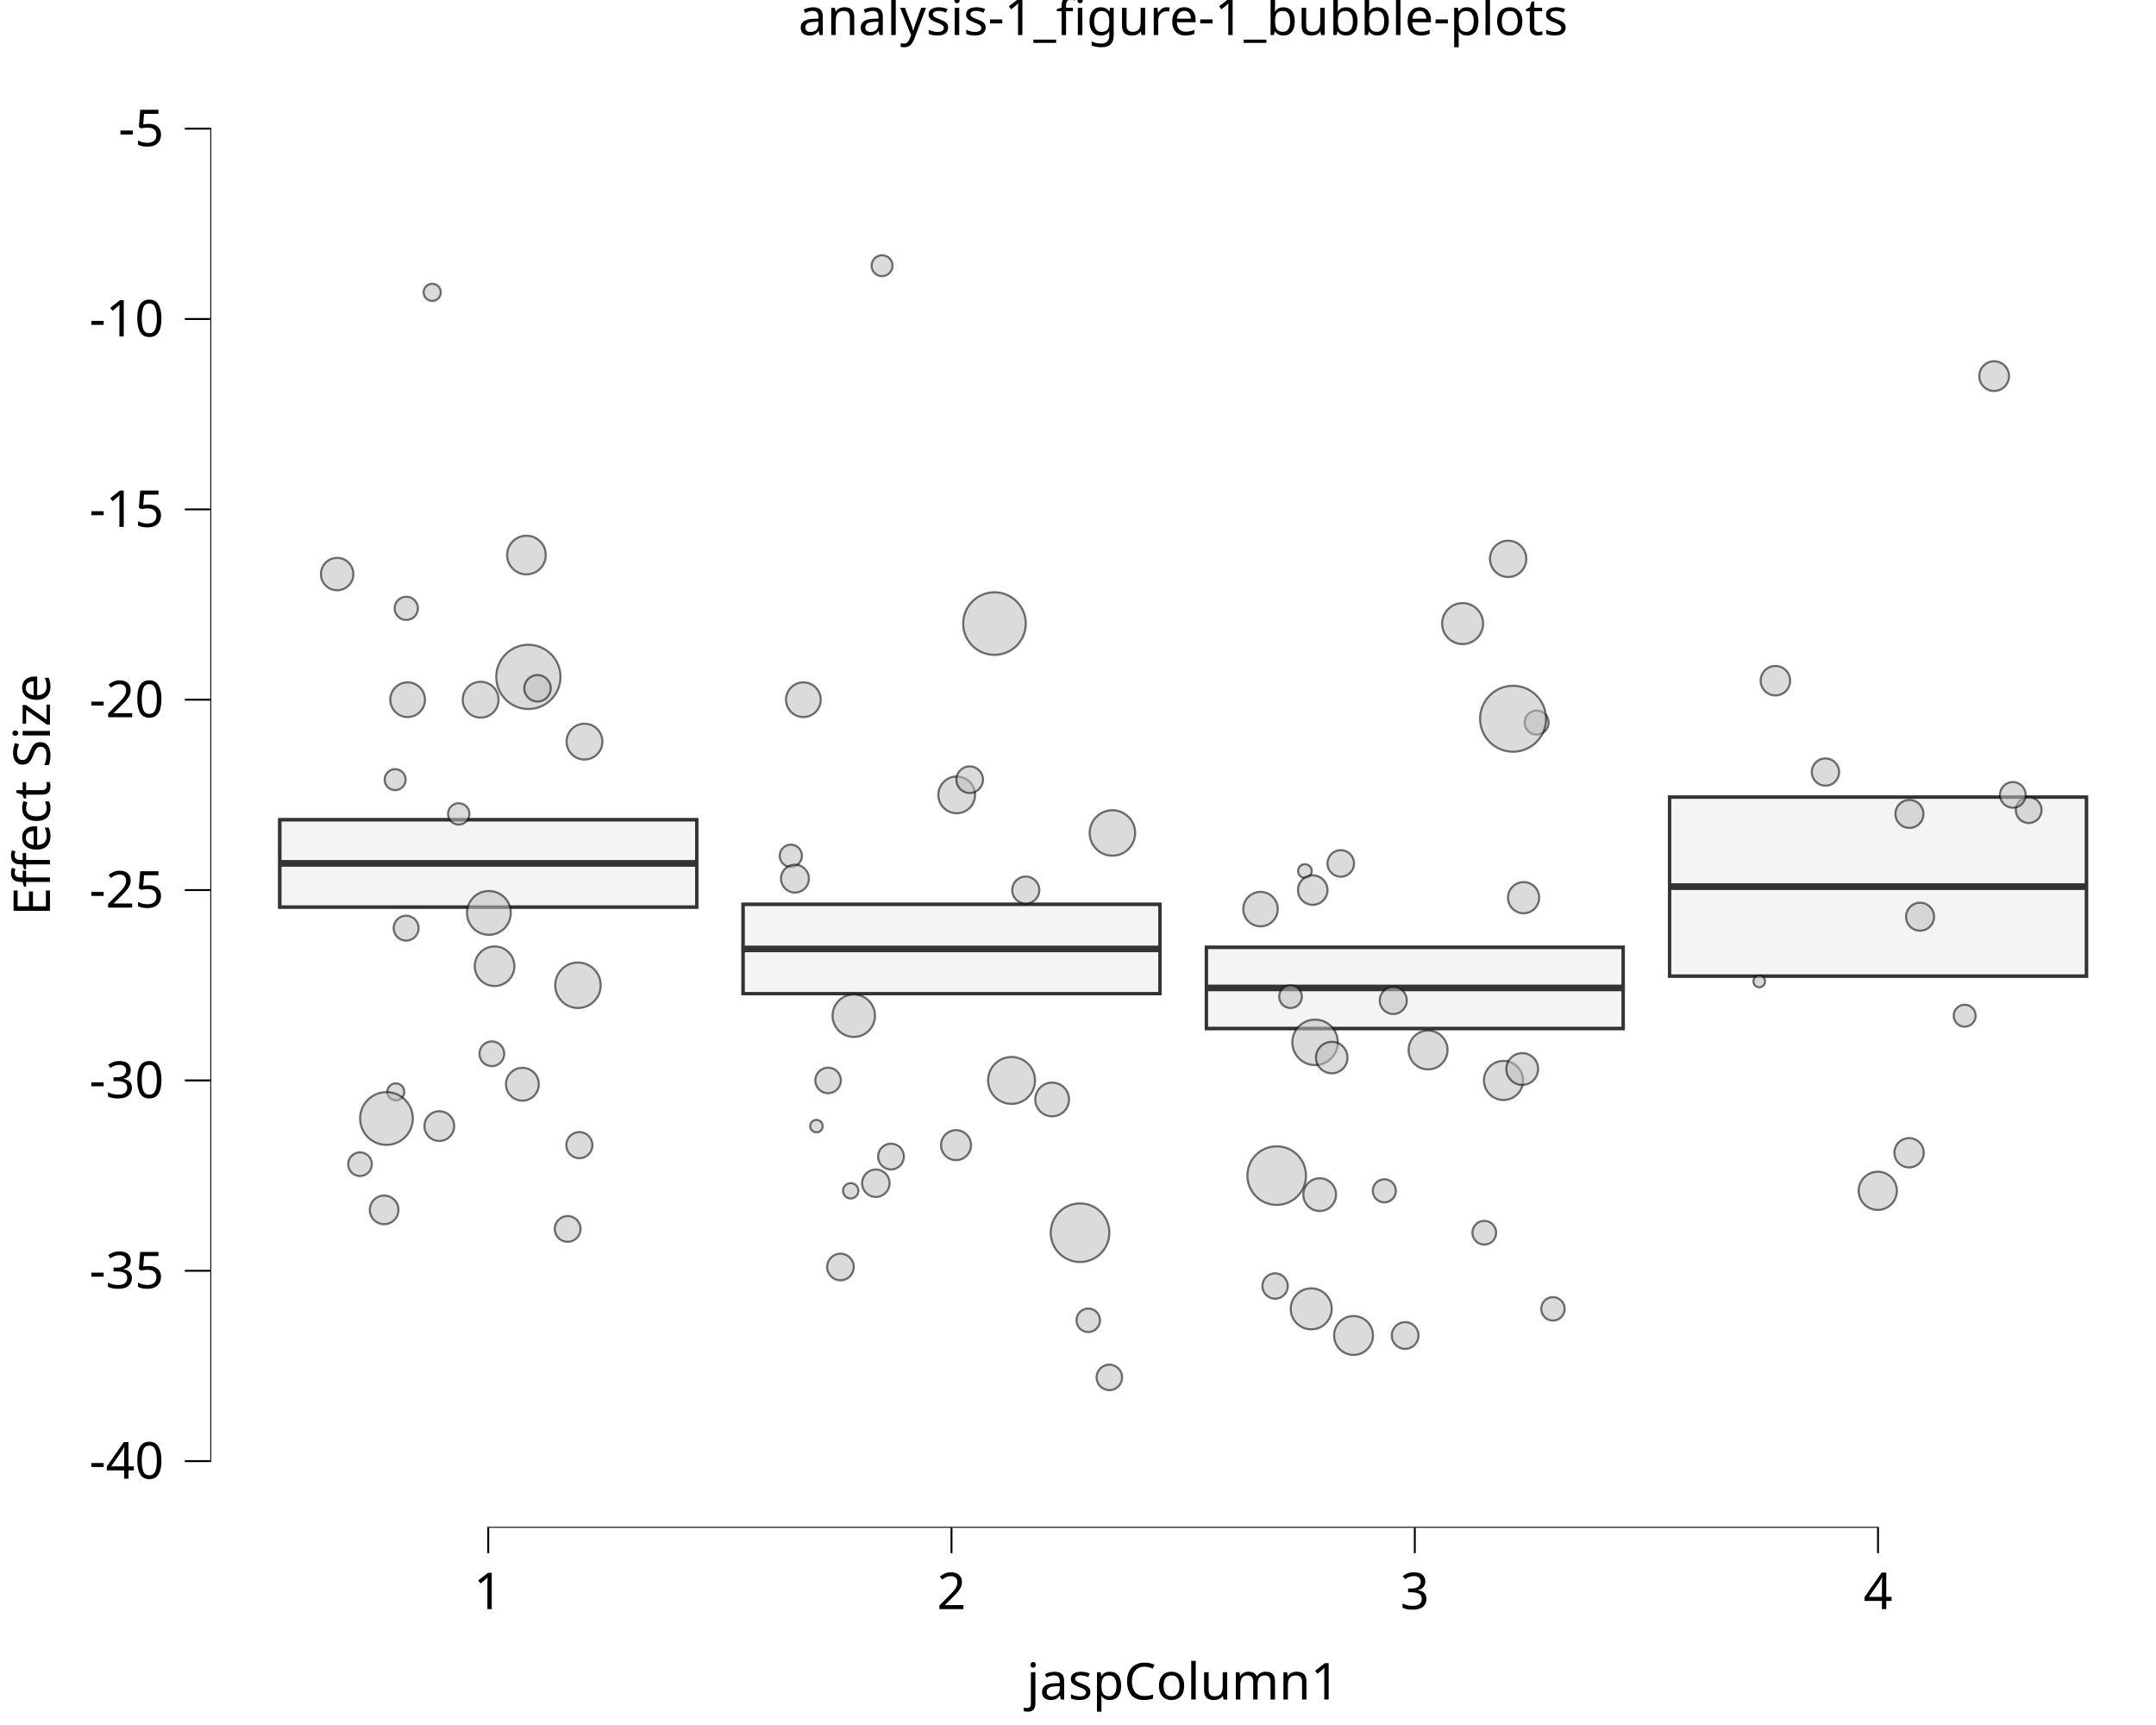
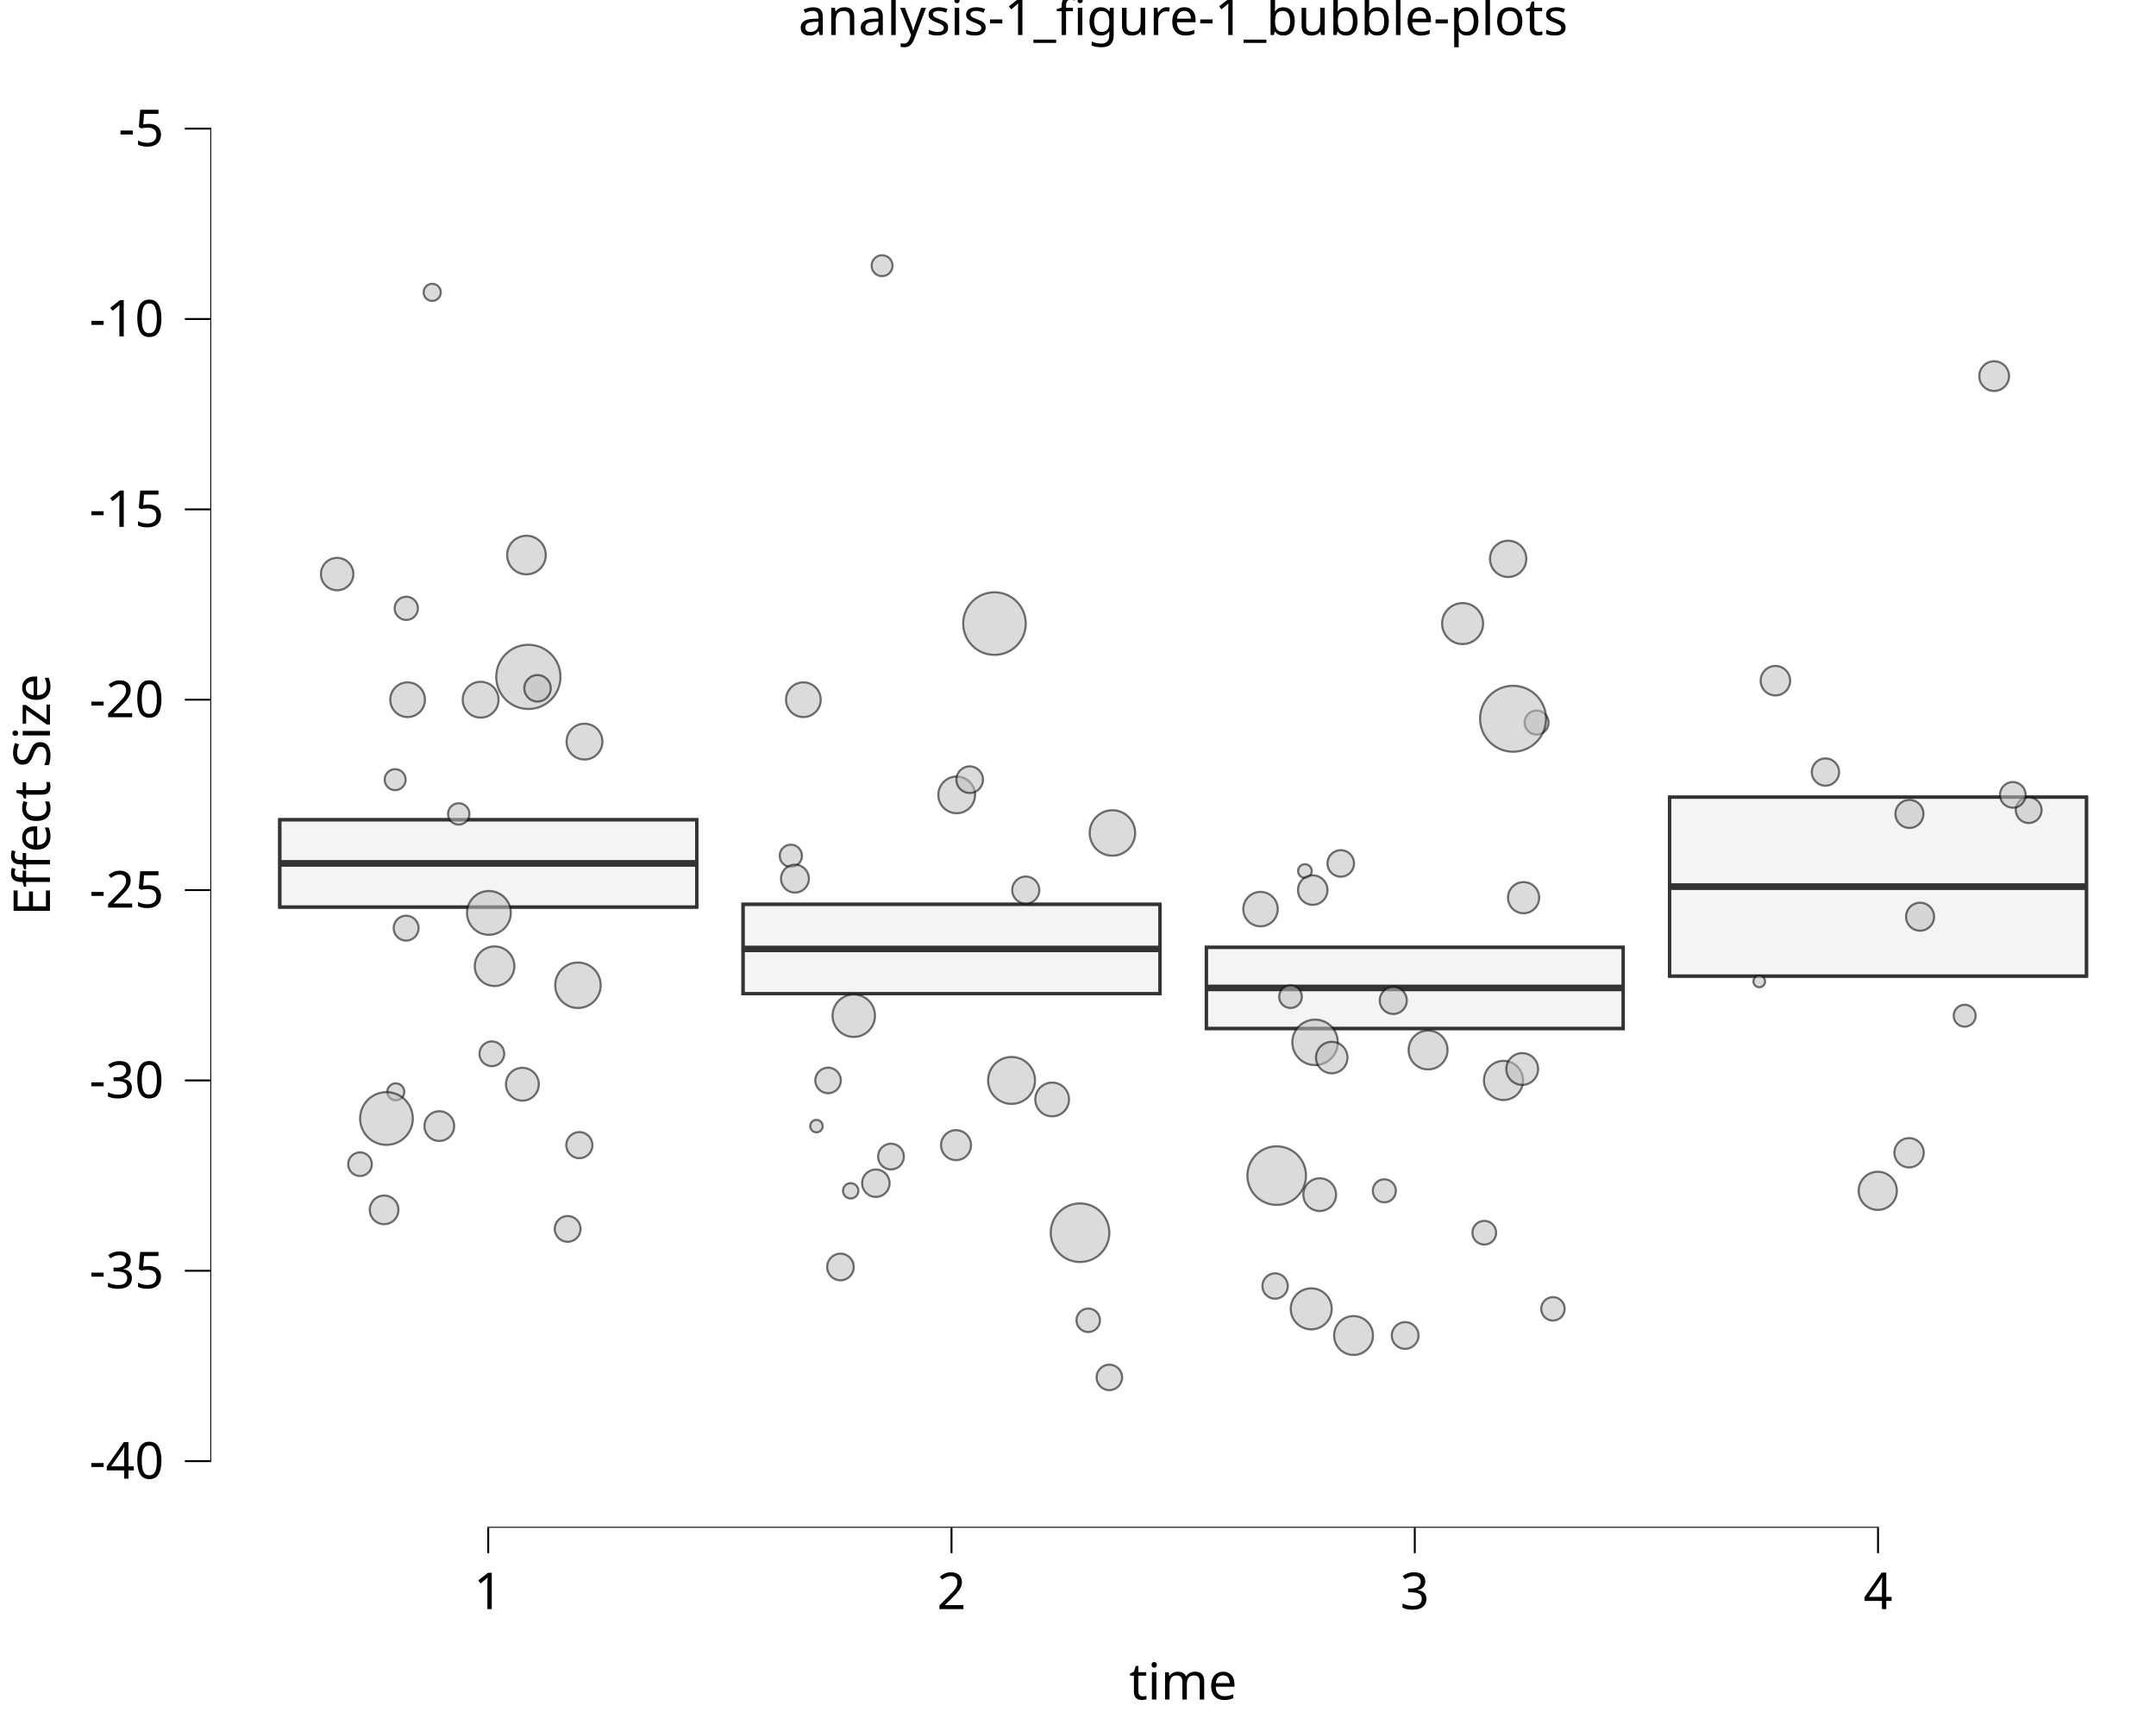
<svg xmlns="http://www.w3.org/2000/svg" class="svglite" data-engine-version="2.0" width="720.00pt" height="576.00pt" viewBox="0 0 720.00 576.00">
  <defs>
    <style type="text/css">
    .svglite line, .svglite polyline, .svglite polygon, .svglite path, .svglite rect, .svglite circle {
      fill: none;
      stroke: #000000;
      stroke-linecap: round;
      stroke-linejoin: round;
      stroke-miterlimit: 10.00;
    }
  </style>
  </defs>
  <rect width="100%" height="100%" style="stroke: none; fill: #FFFFFF;" />
  <defs>
    <clipPath id="cpMC4wMHw3MjAuMDB8MC4wMHw1NzYuMDA=">
      <rect x="0.00" y="0.00" width="720.00" height="576.00" />
    </clipPath>
  </defs>
  <g clip-path="url(#cpMC4wMHw3MjAuMDB8MC4wMHw1NzYuMDA=)">
    <rect x="0.00" y="0.00" width="720.00" height="576.00" style="stroke-width: 10.67; stroke: none;" />
  </g>
  <defs>
    <clipPath id="cpNzAuMjJ8NzIwLjAwfDIwLjcxfDUxMC4xNA==">
      <rect x="70.22" y="20.71" width="649.78" height="489.43" />
    </clipPath>
  </defs>
  <g clip-path="url(#cpNzAuMjJ8NzIwLjAwfDIwLjcxfDUxMC4xNA==)">
    <rect x="70.22" y="20.71" width="649.78" height="489.43" style="stroke-width: 10.67; stroke: none;" />
    <line x1="163.05" y1="273.72" x2="163.05" y2="273.72" style="stroke-width: 1.07; stroke: #333333; stroke-linecap: butt;" />
    <line x1="163.05" y1="302.88" x2="163.05" y2="302.88" style="stroke-width: 1.07; stroke: #333333; stroke-linecap: butt;" />
    <polygon points="93.43,273.72 93.43,302.88 232.67,302.88 232.67,273.72 93.43,273.72 " style="stroke-width: 1.07; stroke: #333333; stroke-linecap: butt; stroke-linejoin: miter; fill: #BEBEBE; fill-opacity: 0.10;" />
    <line x1="93.43" y1="288.30" x2="232.67" y2="288.30" style="stroke-width: 2.13; stroke: #333333; stroke-linecap: butt; stroke-linejoin: miter;" />
    <line x1="317.76" y1="301.96" x2="317.76" y2="301.96" style="stroke-width: 1.07; stroke: #333333; stroke-linecap: butt;" />
    <line x1="317.76" y1="331.81" x2="317.76" y2="331.81" style="stroke-width: 1.07; stroke: #333333; stroke-linecap: butt;" />
    <polygon points="248.14,301.96 248.14,331.81 387.38,331.81 387.38,301.96 248.14,301.96 " style="stroke-width: 1.07; stroke: #333333; stroke-linecap: butt; stroke-linejoin: miter; fill: #BEBEBE; fill-opacity: 0.10;" />
    <line x1="248.14" y1="316.89" x2="387.38" y2="316.89" style="stroke-width: 2.13; stroke: #333333; stroke-linecap: butt; stroke-linejoin: miter;" />
    <line x1="472.47" y1="316.33" x2="472.47" y2="316.33" style="stroke-width: 1.07; stroke: #333333; stroke-linecap: butt;" />
    <line x1="472.47" y1="343.44" x2="472.47" y2="343.44" style="stroke-width: 1.07; stroke: #333333; stroke-linecap: butt;" />
    <polygon points="402.85,316.33 402.85,343.44 542.08,343.44 542.08,316.33 402.85,316.33 " style="stroke-width: 1.07; stroke: #333333; stroke-linecap: butt; stroke-linejoin: miter; fill: #BEBEBE; fill-opacity: 0.10;" />
    <line x1="402.85" y1="329.89" x2="542.08" y2="329.89" style="stroke-width: 2.13; stroke: #333333; stroke-linecap: butt; stroke-linejoin: miter;" />
    <line x1="627.17" y1="266.18" x2="627.17" y2="266.18" style="stroke-width: 1.07; stroke: #333333; stroke-linecap: butt;" />
    <line x1="627.17" y1="325.93" x2="627.17" y2="325.93" style="stroke-width: 1.07; stroke: #333333; stroke-linecap: butt;" />
    <polygon points="557.56,266.18 557.56,325.93 696.79,325.93 696.79,266.18 557.56,266.18 " style="stroke-width: 1.07; stroke: #333333; stroke-linecap: butt; stroke-linejoin: miter; fill: #BEBEBE; fill-opacity: 0.10;" />
    <line x1="557.56" y1="296.05" x2="696.79" y2="296.05" style="stroke-width: 2.13; stroke: #333333; stroke-linecap: butt; stroke-linejoin: miter;" />
    <line x1="163.05" y1="273.72" x2="163.05" y2="273.72" style="stroke-width: 1.07; stroke: #333333; stroke-linecap: butt;" />
    <line x1="163.05" y1="302.88" x2="163.05" y2="302.88" style="stroke-width: 1.07; stroke: #333333; stroke-linecap: butt;" />
    <polygon points="93.43,273.72 93.43,302.88 232.67,302.88 232.67,273.72 93.43,273.72 " style="stroke-width: 1.07; stroke: #333333; stroke-linecap: butt; stroke-linejoin: miter; fill: #BEBEBE; fill-opacity: 0.10;" />
    <line x1="93.43" y1="288.30" x2="232.67" y2="288.30" style="stroke-width: 2.13; stroke: #333333; stroke-linecap: butt; stroke-linejoin: miter;" />
    <line x1="317.76" y1="301.96" x2="317.76" y2="301.96" style="stroke-width: 1.07; stroke: #333333; stroke-linecap: butt;" />
    <line x1="317.76" y1="331.81" x2="317.76" y2="331.81" style="stroke-width: 1.07; stroke: #333333; stroke-linecap: butt;" />
    <polygon points="248.14,301.96 248.14,331.81 387.38,331.81 387.38,301.96 248.14,301.96 " style="stroke-width: 1.07; stroke: #333333; stroke-linecap: butt; stroke-linejoin: miter; fill: #BEBEBE; fill-opacity: 0.10;" />
    <line x1="248.14" y1="316.89" x2="387.38" y2="316.89" style="stroke-width: 2.13; stroke: #333333; stroke-linecap: butt; stroke-linejoin: miter;" />
    <line x1="472.47" y1="316.33" x2="472.47" y2="316.33" style="stroke-width: 1.07; stroke: #333333; stroke-linecap: butt;" />
    <line x1="472.47" y1="343.44" x2="472.47" y2="343.44" style="stroke-width: 1.07; stroke: #333333; stroke-linecap: butt;" />
    <polygon points="402.85,316.33 402.85,343.44 542.08,343.44 542.08,316.33 402.85,316.33 " style="stroke-width: 1.07; stroke: #333333; stroke-linecap: butt; stroke-linejoin: miter; fill: #BEBEBE; fill-opacity: 0.10;" />
    <line x1="402.85" y1="329.89" x2="542.08" y2="329.89" style="stroke-width: 2.13; stroke: #333333; stroke-linecap: butt; stroke-linejoin: miter;" />
    <line x1="627.17" y1="266.18" x2="627.17" y2="266.18" style="stroke-width: 1.07; stroke: #333333; stroke-linecap: butt;" />
    <line x1="627.17" y1="325.93" x2="627.17" y2="325.93" style="stroke-width: 1.07; stroke: #333333; stroke-linecap: butt;" />
    <polygon points="557.56,266.18 557.56,325.93 696.79,325.93 696.79,266.18 557.56,266.18 " style="stroke-width: 1.07; stroke: #333333; stroke-linecap: butt; stroke-linejoin: miter; fill: #BEBEBE; fill-opacity: 0.10;" />
    <line x1="557.56" y1="296.05" x2="696.79" y2="296.05" style="stroke-width: 2.13; stroke: #333333; stroke-linecap: butt; stroke-linejoin: miter;" />
    <circle cx="128.28" cy="403.99" r="4.79" style="stroke-width: 0.71; stroke: #000000; stroke-opacity: 0.55; fill: #BEBEBE; fill-opacity: 0.55;" />
    <circle cx="160.51" cy="233.64" r="5.99" style="stroke-width: 0.71; stroke: #000000; stroke-opacity: 0.55; fill: #BEBEBE; fill-opacity: 0.55;" />
    <circle cx="502.10" cy="360.77" r="6.54" style="stroke-width: 0.71; stroke: #000000; stroke-opacity: 0.55; fill: #BEBEBE; fill-opacity: 0.55;" />
    <circle cx="195.19" cy="247.63" r="5.99" style="stroke-width: 0.71; stroke: #000000; stroke-opacity: 0.55; fill: #BEBEBE; fill-opacity: 0.55;" />
    <circle cx="136.12" cy="233.64" r="5.80" style="stroke-width: 0.71; stroke: #000000; stroke-opacity: 0.55; fill: #BEBEBE; fill-opacity: 0.55;" />
    <circle cx="268.29" cy="233.64" r="5.80" style="stroke-width: 0.71; stroke: #000000; stroke-opacity: 0.55; fill: #BEBEBE; fill-opacity: 0.55;" />
    <circle cx="488.44" cy="208.22" r="6.85" style="stroke-width: 0.71; stroke: #000000; stroke-opacity: 0.55; fill: #BEBEBE; fill-opacity: 0.55;" />
    <circle cx="284.09" cy="397.63" r="2.57" style="stroke-width: 0.71; stroke: #000000; stroke-opacity: 0.55; fill: #BEBEBE; fill-opacity: 0.55;" />
    <circle cx="163.27" cy="304.83" r="7.32" style="stroke-width: 0.71; stroke: #000000; stroke-opacity: 0.55; fill: #BEBEBE; fill-opacity: 0.55;" />
    <circle cx="285.12" cy="339.16" r="7.09" style="stroke-width: 0.71; stroke: #000000; stroke-opacity: 0.55; fill: #BEBEBE; fill-opacity: 0.55;" />
    <circle cx="132.18" cy="364.58" r="2.84" style="stroke-width: 0.71; stroke: #000000; stroke-opacity: 0.55; fill: #BEBEBE; fill-opacity: 0.55;" />
    <circle cx="435.78" cy="290.85" r="2.29" style="stroke-width: 0.71; stroke: #000000; stroke-opacity: 0.55; fill: #BEBEBE; fill-opacity: 0.55;" />
    <circle cx="342.55" cy="297.21" r="4.53" style="stroke-width: 0.71; stroke: #000000; stroke-opacity: 0.55; fill: #BEBEBE; fill-opacity: 0.55;" />
    <circle cx="437.89" cy="437.04" r="6.85" style="stroke-width: 0.71; stroke: #000000; stroke-opacity: 0.55; fill: #BEBEBE; fill-opacity: 0.55;" />
    <circle cx="319.49" cy="265.42" r="6.14" style="stroke-width: 0.71; stroke: #000000; stroke-opacity: 0.55; fill: #BEBEBE; fill-opacity: 0.55;" />
    <circle cx="508.80" cy="299.75" r="5.21" style="stroke-width: 0.71; stroke: #000000; stroke-opacity: 0.55; fill: #BEBEBE; fill-opacity: 0.55;" />
    <circle cx="641.21" cy="306.10" r="4.68" style="stroke-width: 0.71; stroke: #000000; stroke-opacity: 0.55; fill: #BEBEBE; fill-opacity: 0.55;" />
    <circle cx="294.57" cy="88.72" r="3.50" style="stroke-width: 0.71; stroke: #000000; stroke-opacity: 0.55; fill: #BEBEBE; fill-opacity: 0.55;" />
    <circle cx="135.63" cy="309.92" r="4.17" style="stroke-width: 0.71; stroke: #000000; stroke-opacity: 0.55; fill: #BEBEBE; fill-opacity: 0.55;" />
    <circle cx="276.54" cy="360.77" r="4.27" style="stroke-width: 0.71; stroke: #000000; stroke-opacity: 0.55; fill: #BEBEBE; fill-opacity: 0.55;" />
    <circle cx="420.95" cy="303.56" r="5.76" style="stroke-width: 0.71; stroke: #000000; stroke-opacity: 0.55; fill: #BEBEBE; fill-opacity: 0.55;" />
    <circle cx="592.90" cy="227.29" r="4.93" style="stroke-width: 0.71; stroke: #000000; stroke-opacity: 0.55; fill: #BEBEBE; fill-opacity: 0.55;" />
    <circle cx="452.02" cy="445.94" r="6.50" style="stroke-width: 0.71; stroke: #000000; stroke-opacity: 0.55; fill: #BEBEBE; fill-opacity: 0.55;" />
    <circle cx="627.09" cy="397.63" r="6.38" style="stroke-width: 0.71; stroke: #000000; stroke-opacity: 0.55; fill: #BEBEBE; fill-opacity: 0.55;" />
    <circle cx="193.01" cy="328.99" r="7.60" style="stroke-width: 0.71; stroke: #000000; stroke-opacity: 0.55; fill: #BEBEBE; fill-opacity: 0.55;" />
    <circle cx="371.49" cy="278.14" r="7.60" style="stroke-width: 0.71; stroke: #000000; stroke-opacity: 0.55; fill: #BEBEBE; fill-opacity: 0.55;" />
    <circle cx="439.17" cy="348.06" r="7.60" style="stroke-width: 0.71; stroke: #000000; stroke-opacity: 0.55; fill: #BEBEBE; fill-opacity: 0.55;" />
    <circle cx="438.39" cy="297.21" r="4.93" style="stroke-width: 0.71; stroke: #000000; stroke-opacity: 0.55; fill: #BEBEBE; fill-opacity: 0.55;" />
    <circle cx="637.66" cy="271.78" r="4.68" style="stroke-width: 0.71; stroke: #000000; stroke-opacity: 0.55; fill: #BEBEBE; fill-opacity: 0.55;" />
    <circle cx="363.42" cy="440.86" r="3.93" style="stroke-width: 0.71; stroke: #000000; stroke-opacity: 0.55; fill: #BEBEBE; fill-opacity: 0.55;" />
    <circle cx="444.74" cy="353.14" r="5.26" style="stroke-width: 0.71; stroke: #000000; stroke-opacity: 0.55; fill: #BEBEBE; fill-opacity: 0.55;" />
    <circle cx="129.06" cy="373.48" r="8.81" style="stroke-width: 0.71; stroke: #000000; stroke-opacity: 0.55; fill: #BEBEBE; fill-opacity: 0.55;" />
    <circle cx="360.68" cy="411.62" r="9.79" style="stroke-width: 0.71; stroke: #000000; stroke-opacity: 0.55; fill: #BEBEBE; fill-opacity: 0.55;" />
    <circle cx="426.35" cy="392.55" r="9.79" style="stroke-width: 0.71; stroke: #000000; stroke-opacity: 0.55; fill: #BEBEBE; fill-opacity: 0.55;" />
    <circle cx="513.15" cy="241.27" r="4.02" style="stroke-width: 0.71; stroke: #000000; stroke-opacity: 0.55; fill: #BEBEBE; fill-opacity: 0.55;" />
    <circle cx="189.57" cy="410.35" r="4.31" style="stroke-width: 0.71; stroke: #000000; stroke-opacity: 0.55; fill: #BEBEBE; fill-opacity: 0.55;" />
    <circle cx="425.82" cy="429.42" r="4.24" style="stroke-width: 0.71; stroke: #000000; stroke-opacity: 0.55; fill: #BEBEBE; fill-opacity: 0.55;" />
    <circle cx="280.67" cy="423.06" r="4.45" style="stroke-width: 0.71; stroke: #000000; stroke-opacity: 0.55; fill: #BEBEBE; fill-opacity: 0.55;" />
    <circle cx="292.49" cy="395.09" r="4.59" style="stroke-width: 0.71; stroke: #000000; stroke-opacity: 0.55; fill: #BEBEBE; fill-opacity: 0.55;" />
    <circle cx="153.19" cy="271.78" r="3.58" style="stroke-width: 0.71; stroke: #000000; stroke-opacity: 0.55; fill: #BEBEBE; fill-opacity: 0.55;" />
    <circle cx="264.10" cy="285.76" r="3.72" style="stroke-width: 0.71; stroke: #000000; stroke-opacity: 0.55; fill: #BEBEBE; fill-opacity: 0.55;" />
    <circle cx="430.97" cy="332.80" r="3.79" style="stroke-width: 0.71; stroke: #000000; stroke-opacity: 0.55; fill: #BEBEBE; fill-opacity: 0.55;" />
    <circle cx="656.11" cy="339.16" r="3.67" style="stroke-width: 0.71; stroke: #000000; stroke-opacity: 0.55; fill: #BEBEBE; fill-opacity: 0.55;" />
    <circle cx="146.71" cy="376.02" r="4.97" style="stroke-width: 0.71; stroke: #000000; stroke-opacity: 0.55; fill: #BEBEBE; fill-opacity: 0.55;" />
    <circle cx="440.72" cy="398.91" r="5.47" style="stroke-width: 0.71; stroke: #000000; stroke-opacity: 0.55; fill: #BEBEBE; fill-opacity: 0.55;" />
    <circle cx="175.81" cy="185.34" r="6.46" style="stroke-width: 0.71; stroke: #000000; stroke-opacity: 0.55; fill: #BEBEBE; fill-opacity: 0.55;" />
    <circle cx="503.65" cy="186.61" r="6.07" style="stroke-width: 0.71; stroke: #000000; stroke-opacity: 0.55; fill: #BEBEBE; fill-opacity: 0.55;" />
    <circle cx="665.95" cy="125.59" r="4.97" style="stroke-width: 0.71; stroke: #000000; stroke-opacity: 0.55; fill: #BEBEBE; fill-opacity: 0.55;" />
    <circle cx="476.91" cy="350.60" r="6.50" style="stroke-width: 0.71; stroke: #000000; stroke-opacity: 0.55; fill: #BEBEBE; fill-opacity: 0.55;" />
    <circle cx="319.27" cy="382.38" r="5.01" style="stroke-width: 0.71; stroke: #000000; stroke-opacity: 0.55; fill: #BEBEBE; fill-opacity: 0.55;" />
    <circle cx="120.23" cy="388.74" r="3.96" style="stroke-width: 0.71; stroke: #000000; stroke-opacity: 0.55; fill: #BEBEBE; fill-opacity: 0.55;" />
    <circle cx="462.30" cy="397.63" r="3.86" style="stroke-width: 0.71; stroke: #000000; stroke-opacity: 0.55; fill: #BEBEBE; fill-opacity: 0.55;" />
    <circle cx="193.48" cy="382.38" r="4.37" style="stroke-width: 0.71; stroke: #000000; stroke-opacity: 0.55; fill: #BEBEBE; fill-opacity: 0.55;" />
    <circle cx="164.25" cy="351.87" r="4.14" style="stroke-width: 0.71; stroke: #000000; stroke-opacity: 0.55; fill: #BEBEBE; fill-opacity: 0.55;" />
    <circle cx="297.55" cy="386.19" r="4.31" style="stroke-width: 0.71; stroke: #000000; stroke-opacity: 0.55; fill: #BEBEBE; fill-opacity: 0.55;" />
    <circle cx="469.25" cy="445.94" r="4.47" style="stroke-width: 0.71; stroke: #000000; stroke-opacity: 0.55; fill: #BEBEBE; fill-opacity: 0.55;" />
    <circle cx="174.45" cy="362.04" r="5.49" style="stroke-width: 0.71; stroke: #000000; stroke-opacity: 0.55; fill: #BEBEBE; fill-opacity: 0.55;" />
    <circle cx="351.37" cy="367.12" r="5.64" style="stroke-width: 0.71; stroke: #000000; stroke-opacity: 0.55; fill: #BEBEBE; fill-opacity: 0.55;" />
    <circle cx="508.35" cy="356.95" r="5.31" style="stroke-width: 0.71; stroke: #000000; stroke-opacity: 0.55; fill: #BEBEBE; fill-opacity: 0.55;" />
    <circle cx="637.54" cy="384.92" r="4.90" style="stroke-width: 0.71; stroke: #000000; stroke-opacity: 0.55; fill: #BEBEBE; fill-opacity: 0.55;" />
    <circle cx="135.68" cy="203.13" r="3.89" style="stroke-width: 0.71; stroke: #000000; stroke-opacity: 0.55; fill: #BEBEBE; fill-opacity: 0.55;" />
    <circle cx="677.49" cy="270.51" r="4.31" style="stroke-width: 0.71; stroke: #000000; stroke-opacity: 0.55; fill: #BEBEBE; fill-opacity: 0.55;" />
    <circle cx="518.61" cy="437.04" r="3.92" style="stroke-width: 0.71; stroke: #000000; stroke-opacity: 0.55; fill: #BEBEBE; fill-opacity: 0.55;" />
    <circle cx="672.18" cy="265.42" r="4.29" style="stroke-width: 0.71; stroke: #000000; stroke-opacity: 0.55; fill: #BEBEBE; fill-opacity: 0.55;" />
    <circle cx="176.45" cy="226.02" r="10.73" style="stroke-width: 0.71; stroke: #000000; stroke-opacity: 0.55; fill: #BEBEBE; fill-opacity: 0.55;" />
    <circle cx="332.11" cy="208.22" r="10.46" style="stroke-width: 0.71; stroke: #000000; stroke-opacity: 0.55; fill: #BEBEBE; fill-opacity: 0.55;" />
    <circle cx="505.29" cy="240.00" r="11.02" style="stroke-width: 0.71; stroke: #000000; stroke-opacity: 0.55; fill: #BEBEBE; fill-opacity: 0.55;" />
    <circle cx="144.34" cy="97.62" r="2.87" style="stroke-width: 0.71; stroke: #000000; stroke-opacity: 0.55; fill: #BEBEBE; fill-opacity: 0.55;" />
    <circle cx="265.48" cy="293.39" r="4.66" style="stroke-width: 0.71; stroke: #000000; stroke-opacity: 0.55; fill: #BEBEBE; fill-opacity: 0.55;" />
    <circle cx="465.29" cy="334.07" r="4.52" style="stroke-width: 0.71; stroke: #000000; stroke-opacity: 0.55; fill: #BEBEBE; fill-opacity: 0.55;" />
    <circle cx="112.59" cy="191.69" r="5.42" style="stroke-width: 0.71; stroke: #000000; stroke-opacity: 0.55; fill: #BEBEBE; fill-opacity: 0.55;" />
    <circle cx="272.66" cy="376.02" r="2.09" style="stroke-width: 0.71; stroke: #000000; stroke-opacity: 0.55; fill: #BEBEBE; fill-opacity: 0.55;" />
    <circle cx="587.51" cy="327.72" r="1.95" style="stroke-width: 0.71; stroke: #000000; stroke-opacity: 0.55; fill: #BEBEBE; fill-opacity: 0.55;" />
    <circle cx="165.16" cy="322.63" r="6.62" style="stroke-width: 0.71; stroke: #000000; stroke-opacity: 0.55; fill: #BEBEBE; fill-opacity: 0.55;" />
    <circle cx="337.81" cy="360.77" r="7.84" style="stroke-width: 0.71; stroke: #000000; stroke-opacity: 0.55; fill: #BEBEBE; fill-opacity: 0.55;" />
    <circle cx="179.50" cy="229.83" r="4.42" style="stroke-width: 0.71; stroke: #000000; stroke-opacity: 0.55; fill: #BEBEBE; fill-opacity: 0.55;" />
    <circle cx="323.83" cy="260.34" r="4.45" style="stroke-width: 0.71; stroke: #000000; stroke-opacity: 0.55; fill: #BEBEBE; fill-opacity: 0.55;" />
    <circle cx="447.75" cy="288.31" r="4.44" style="stroke-width: 0.71; stroke: #000000; stroke-opacity: 0.55; fill: #BEBEBE; fill-opacity: 0.55;" />
    <circle cx="609.61" cy="257.80" r="4.56" style="stroke-width: 0.71; stroke: #000000; stroke-opacity: 0.55; fill: #BEBEBE; fill-opacity: 0.55;" />
    <circle cx="370.47" cy="459.93" r="4.26" style="stroke-width: 0.71; stroke: #000000; stroke-opacity: 0.55; fill: #BEBEBE; fill-opacity: 0.55;" />
    <circle cx="495.68" cy="411.62" r="3.97" style="stroke-width: 0.71; stroke: #000000; stroke-opacity: 0.55; fill: #BEBEBE; fill-opacity: 0.55;" />
    <circle cx="131.96" cy="260.34" r="3.51" style="stroke-width: 0.71; stroke: #000000; stroke-opacity: 0.55; fill: #BEBEBE; fill-opacity: 0.55;" />
    <line x1="162.73" y1="510.14" x2="627.49" y2="510.14" style="stroke-width: 0.64; stroke-linecap: butt;" />
    <line x1="70.22" y1="488.21" x2="70.22" y2="42.64" style="stroke-width: 0.64; stroke-linecap: butt;" />
    <rect x="70.22" y="20.71" width="649.78" height="489.43" style="stroke-width: 0.00; stroke: none;" />
  </g>
  <g clip-path="url(#cpMC4wMHw3MjAuMDB8MC4wMHw1NzYuMDA=)">
    <polyline points="70.22,510.14 70.22,20.71 " style="stroke-width: 0.00; stroke: none; stroke-linecap: butt;" />
    <text x="54.74" y="493.74" text-anchor="end" style="font-size: 17.00px; font-family: sans;" textLength="24.57px" lengthAdjust="spacingAndGlyphs">-40</text>
    <text x="54.74" y="430.18" text-anchor="end" style="font-size: 17.00px; font-family: sans;" textLength="24.57px" lengthAdjust="spacingAndGlyphs">-35</text>
    <text x="54.74" y="366.62" text-anchor="end" style="font-size: 17.00px; font-family: sans;" textLength="24.57px" lengthAdjust="spacingAndGlyphs">-30</text>
    <text x="54.74" y="303.05" text-anchor="end" style="font-size: 17.00px; font-family: sans;" textLength="24.57px" lengthAdjust="spacingAndGlyphs">-25</text>
    <text x="54.74" y="239.49" text-anchor="end" style="font-size: 17.00px; font-family: sans;" textLength="24.57px" lengthAdjust="spacingAndGlyphs">-20</text>
    <text x="54.74" y="175.93" text-anchor="end" style="font-size: 17.00px; font-family: sans;" textLength="24.57px" lengthAdjust="spacingAndGlyphs">-15</text>
    <text x="54.74" y="112.37" text-anchor="end" style="font-size: 17.00px; font-family: sans;" textLength="24.57px" lengthAdjust="spacingAndGlyphs">-10</text>
    <text x="54.74" y="48.80" text-anchor="end" style="font-size: 17.00px; font-family: sans;" textLength="15.12px" lengthAdjust="spacingAndGlyphs">-5</text>
    <polyline points="61.72,487.89 70.22,487.89 " style="stroke-width: 0.64; stroke-linecap: butt;" />
    <polyline points="61.72,424.33 70.22,424.33 " style="stroke-width: 0.64; stroke-linecap: butt;" />
    <polyline points="61.72,360.77 70.22,360.77 " style="stroke-width: 0.64; stroke-linecap: butt;" />
    <polyline points="61.72,297.21 70.22,297.21 " style="stroke-width: 0.64; stroke-linecap: butt;" />
    <polyline points="61.72,233.64 70.22,233.64 " style="stroke-width: 0.64; stroke-linecap: butt;" />
    <polyline points="61.72,170.08 70.22,170.08 " style="stroke-width: 0.64; stroke-linecap: butt;" />
    <polyline points="61.72,106.52 70.22,106.52 " style="stroke-width: 0.64; stroke-linecap: butt;" />
    <polyline points="61.72,42.95 70.22,42.95 " style="stroke-width: 0.64; stroke-linecap: butt;" />
    <polyline points="70.22,510.14 720.00,510.14 " style="stroke-width: 0.00; stroke: none; stroke-linecap: butt;" />
    <polyline points="163.05,518.64 163.05,510.14 " style="stroke-width: 0.64; stroke-linecap: butt;" />
    <polyline points="317.76,518.64 317.76,510.14 " style="stroke-width: 0.64; stroke-linecap: butt;" />
    <polyline points="472.47,518.64 472.47,510.14 " style="stroke-width: 0.64; stroke-linecap: butt;" />
    <polyline points="627.17,518.64 627.17,510.14 " style="stroke-width: 0.64; stroke-linecap: butt;" />
    <text x="163.05" y="537.32" text-anchor="middle" style="font-size: 17.00px; font-family: sans;" textLength="9.46px" lengthAdjust="spacingAndGlyphs">1</text>
    <text x="317.76" y="537.32" text-anchor="middle" style="font-size: 17.00px; font-family: sans;" textLength="9.46px" lengthAdjust="spacingAndGlyphs">2</text>
    <text x="472.47" y="537.32" text-anchor="middle" style="font-size: 17.00px; font-family: sans;" textLength="9.46px" lengthAdjust="spacingAndGlyphs">3</text>
    <text x="627.17" y="537.32" text-anchor="middle" style="font-size: 17.00px; font-family: sans;" textLength="9.46px" lengthAdjust="spacingAndGlyphs">4</text>
-     <text x="395.11" y="567.49" text-anchor="middle" style="font-size: 17.00px; font-family: sans;" textLength="99.24px" lengthAdjust="spacingAndGlyphs">jaspColumn1</text>
+     <text x="395.11" y="567.49" text-anchor="middle" style="font-size: 17.00px; font-family: sans;" textLength="32.12px" lengthAdjust="spacingAndGlyphs">time</text>
    <text transform="translate(16.68,265.42) rotate(-90)" text-anchor="middle" style="font-size: 17.00px; font-family: sans;" textLength="81.27px" lengthAdjust="spacingAndGlyphs">Effect Size</text>
    <text x="395.11" y="11.70" text-anchor="middle" style="font-size: 17.00px; font-family: sans;" textLength="245.73px" lengthAdjust="spacingAndGlyphs">analysis-1_figure-1_bubble-plots</text>
  </g>
</svg>
